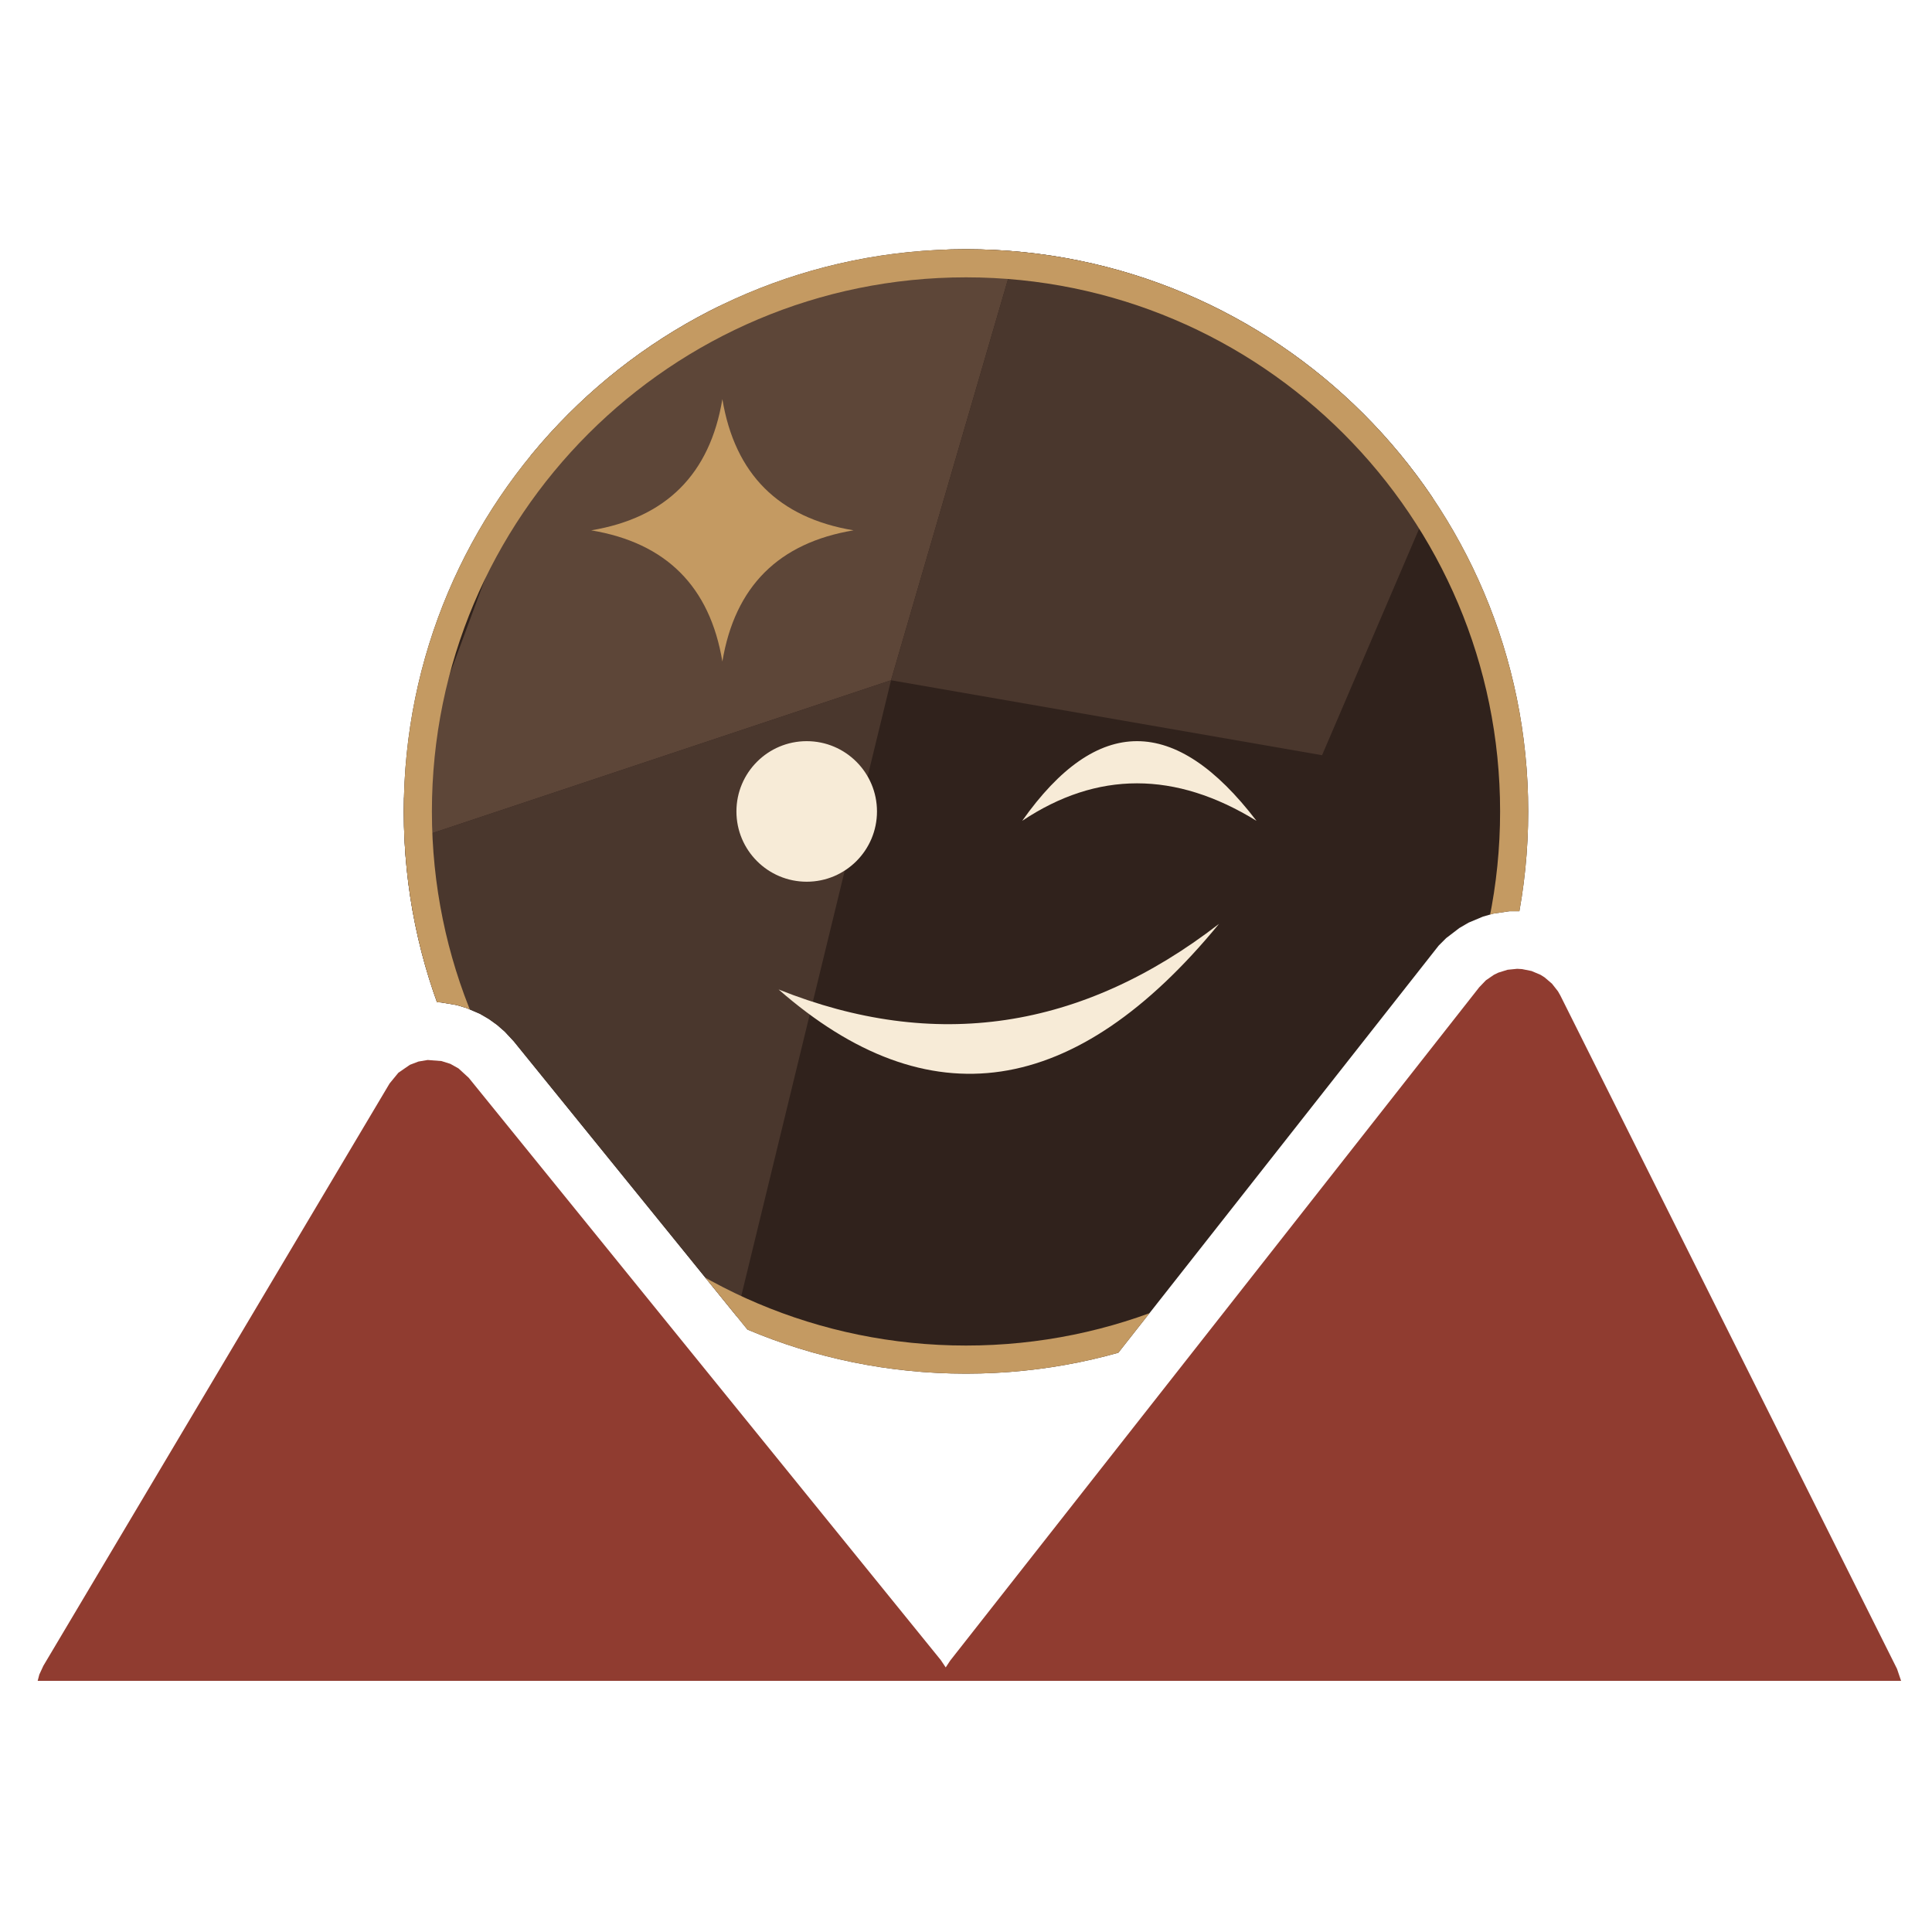
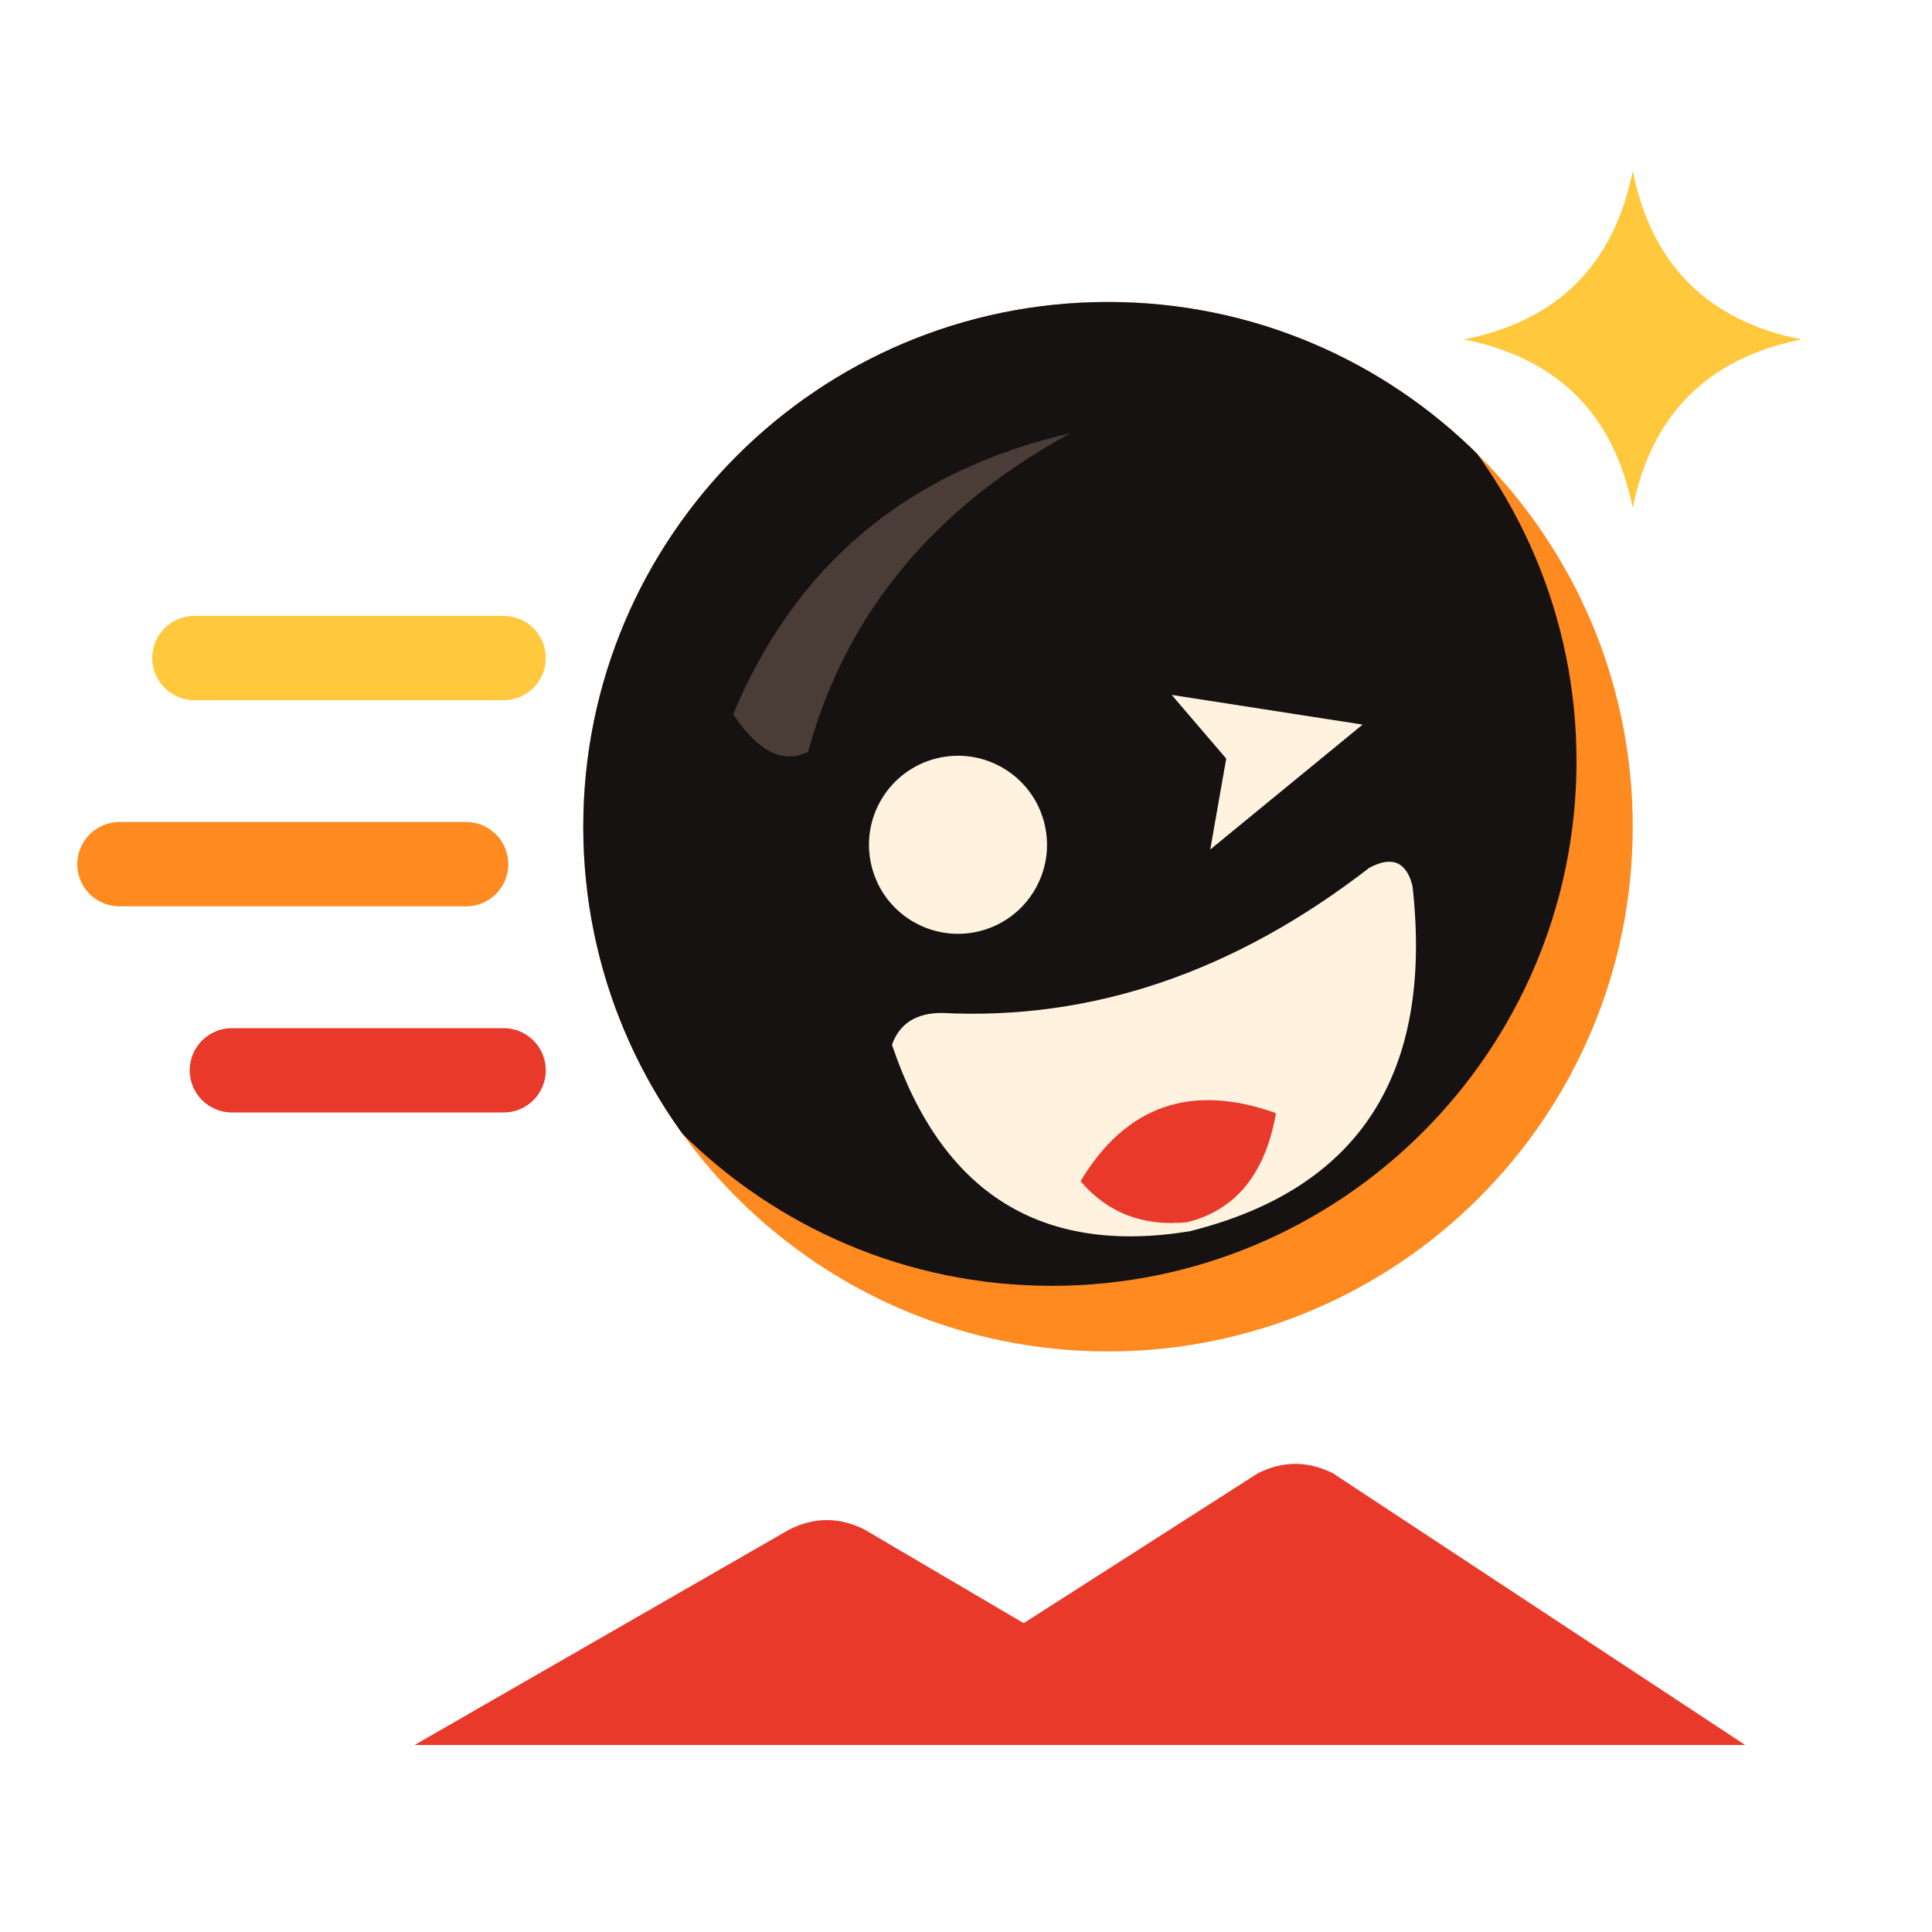
- <svg xmlns="http://www.w3.org/2000/svg" viewBox="0 0 200.0 200.0" width="200" height="200" role="img">
-   <g transform="translate(0 26) scale(1) translate(0 -36)">
+ <svg xmlns="http://www.w3.org/2000/svg" viewBox="0 0 200 200" width="200" height="200" role="img">
+   <g transform="translate(8 17.68) scale(0.97) translate(-2 -12)">
+     <path d="M14.5 59.5 H47.5 A4.5 4.5 0 0 1 47.5 68.5 H14.5 A4.5 4.5 0 0 1 14.5 59.5 Z" fill="#ffc83d" />
+     <path d="M6.5 81.5 H43.5 A4.5 4.5 0 0 1 43.5 90.5 H6.5 A4.5 4.5 0 0 1 6.5 81.5 Z" fill="#ff8a1f" />
+     <path d="M18.5 103.5 H47.5 A4.5 4.5 0 0 1 47.5 112.5 H18.5 A4.5 4.5 0 0 1 18.5 103.5 Z" fill="#e8392a" />
+     <path d="M38 180 L78 157 Q82 155 86 157 L103 167 L128 151 Q132 149 136 151 L180 180 Z" fill="#e8392a" />
    <defs>
-       <clipPath id="clip-color">
-         <path d="M159.97 92.04 L159.71 88.12 L159.49 86.17 L159.2 84.23 L158.43 80.38 L157.96 78.47 L156.82 74.71 L156.15 72.86 L154.65 69.24 L153.81 67.46 L151.96 64 L149.89 60.67 L148.77 59.05 L146.38 55.94 L145.11 54.44 L143.79 52.98 L141.02 50.21 L139.56 48.89 L136.53 46.4 L134.95 45.23 L131.68 43.05 L128.28 41.08 L126.54 40.19 L122.96 38.57 L121.14 37.85 L117.42 36.58 L115.53 36.04 L113.62 35.57 L109.77 34.8 L105.88 34.29 L103.92 34.13 L101.96 34.03 L98.04 34.03 L94.12 34.29 L92.17 34.51 L88.29 35.15 L86.38 35.57 L84.47 36.04 L80.71 37.18 L78.86 37.85 L75.24 39.35 L71.72 41.08 L70 42.04 L68.32 43.05 L65.05 45.23 L61.94 47.62 L60.44 48.89 L58.98 50.21 L56.21 52.98 L54.89 54.44 L52.4 57.47 L50.11 60.67 L49.05 62.32 L47.08 65.72 L46.19 67.46 L44.57 71.04 L43.85 72.86 L43.18 74.71 L42.04 78.47 L41.15 82.29 L40.8 84.23 L40.51 86.17 L40.13 90.08 L40.03 92.04 L40.03 95.96 L40.29 99.88 L40.51 101.83 L41.15 105.71 L42.04 109.53 L43.37 113.8 L44.61 113.72 L45.66 113.77 L47.27 114.04 L48.29 114.35 L49.7 114.96 L50.61 115.49 L51.47 116.11 L52.26 116.8 L53.18 117.79 L79.64 150.43 L82.58 151.42 L84.47 151.96 L86.38 152.43 L90.23 153.2 L94.12 153.71 L96.08 153.87 L98.04 153.97 L101.96 153.97 L103.92 153.87 L107.83 153.49 L111.71 152.85 L113.95 152.35 L148.93 107.89 L149.71 107.11 L151.07 106.07 L152.03 105.51 L153.51 104.89 L154.57 104.58 L156.26 104.33 L157.87 104.33 L159.07 104.49 L159.49 101.83 L159.87 97.92 L159.97 95.96 Z" />
+       <clipPath id="ball-clip">
+         <circle cx="112" cy="82" r="56" />
      </clipPath>
    </defs>
-     <g clip-path="url(#clip-color)">
-       <g transform="translate(100 94) scale(0.97) translate(-100 -100)">
-         <defs>
-           <clipPath id="gaillette-in-color">
-             <circle cx="100" cy="100" r="60" />
-           </clipPath>
-         </defs>
-         <circle cx="100" cy="100" r="60" fill="#30221c" />
-         <g clip-path="url(#gaillette-in-color)">
-           <path d="M38 104 L58 50 L106 38 L92 86 Z" fill="#5d4638" />
-           <path d="M92 86 L106 38 L156 52 L138 94 Z" fill="#4a372d" />
-           <path d="M38 104 L92 86 L74 160 L38 146 Z" fill="#4a372d" />
-         </g>
-         <circle cx="100" cy="100" r="58.5" fill="none" stroke="#c49a62" stroke-width="3" />
-         <path d="M75.5 100 A7.5 7.5 0 1 0 90.5 100 A7.5 7.5 0 1 0 75.5 100 Z M106 101 Q118 84 131 101 Q118 93 106 101 Z M80 119 Q104 140 127 112 Q105 129 80 119 Z" fill="#f7ebd7" />
-         <path d="M74 56 Q76 68 88 70 Q76 72 74 84 Q72 72 60 70 Q72 68 74 56 Z" fill="#c49a62" />
-       </g>
+     <circle cx="112" cy="82" r="56" fill="#ff8a1f" />
+     <g clip-path="url(#ball-clip)">
+       <circle cx="106" cy="75" r="56" fill="#161211" />
+       <path d="M72 70 Q82 46 108 40 Q86 52 80 74 Q76 76 72 70 Z" fill="#4a3c37" />
    </g>
-     <path d="M196.8 184 L196.38 182.76 L161.53 113.06 L161.28 112.62 L160.66 111.83 L159.9 111.18 L159.47 110.91 L158.55 110.52 L157.56 110.32 L157.06 110.29 L156.06 110.39 L155.1 110.69 L154.65 110.91 L153.82 111.48 L153.13 112.2 L98.36 181.91 L97.9 182.61 L97.39 181.85 L48.52 121.57 L47.46 120.6 L46.62 120.13 L45.7 119.84 L44.27 119.73 L43.32 119.89 L42.43 120.23 L41.24 121.05 L40.33 122.16 L4.49 182.44 L4.07 183.35 L3.9 184 Z" fill="#903c30" />
+     <g transform="rotate(-14 112 82)">
+       <path d="M86.5 80 A9.5 9.5 0 1 0 105.5 80 A9.5 9.5 0 1 0 86.5 80 Z M122 70 L141 78 L122 87 L126 78 Z M84 99 Q86 96 90 97 Q113 104 138 93 Q142 92 142 96 Q138 126 110 126 Q86 124 84 99 Z" fill="#fff3e0" />
+       <path d="M100 118 Q110 108 122 116 Q118 125 110 125 Q103 124 100 118 Z" fill="#e8392a" />
+     </g>
+     <path d="M168 12 Q171 27 186 30 Q171 33 168 48 Q165 33 150 30 Q165 27 168 12 Z" fill="#ffc83d" />
  </g>
</svg>
